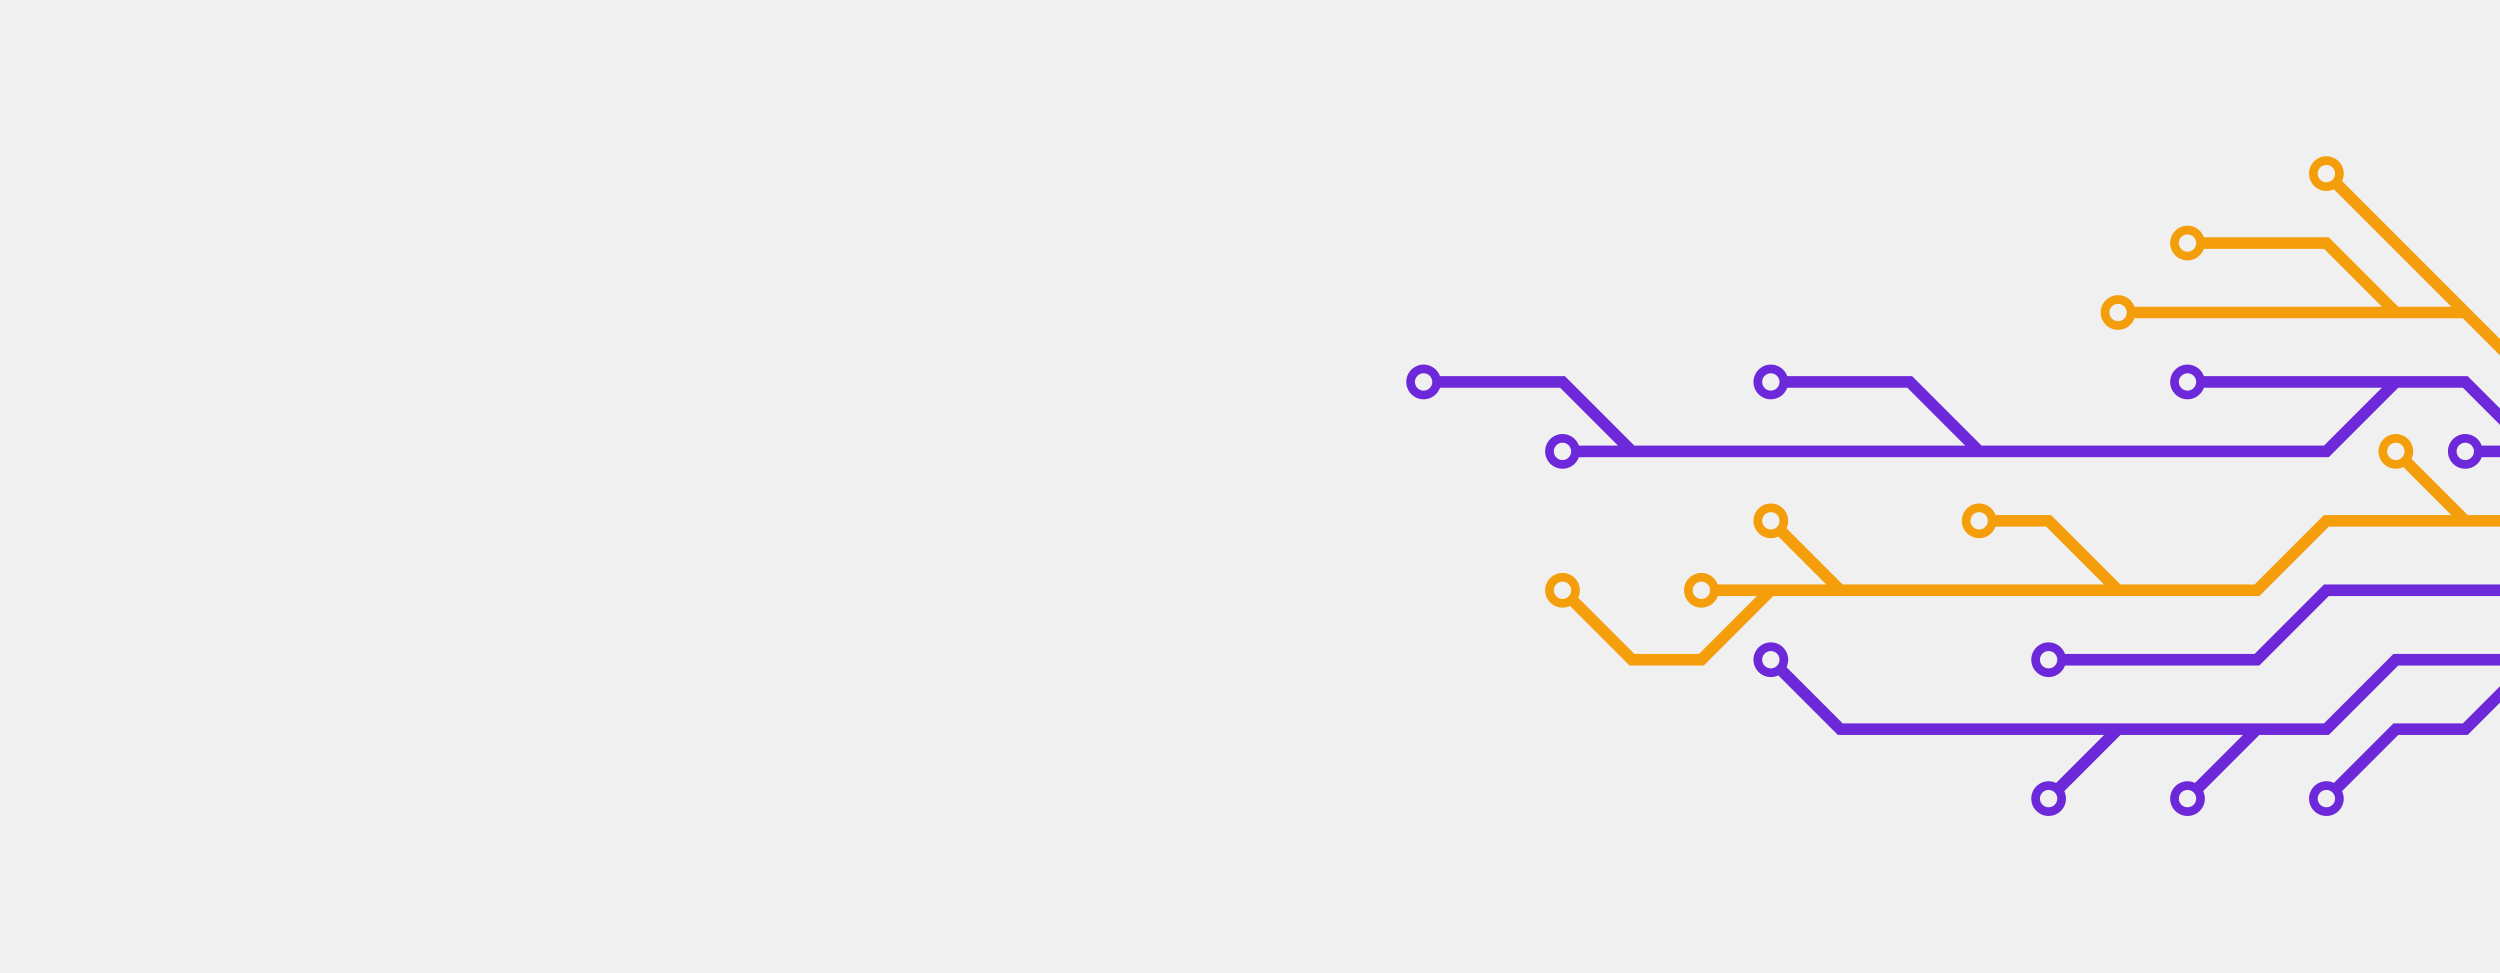
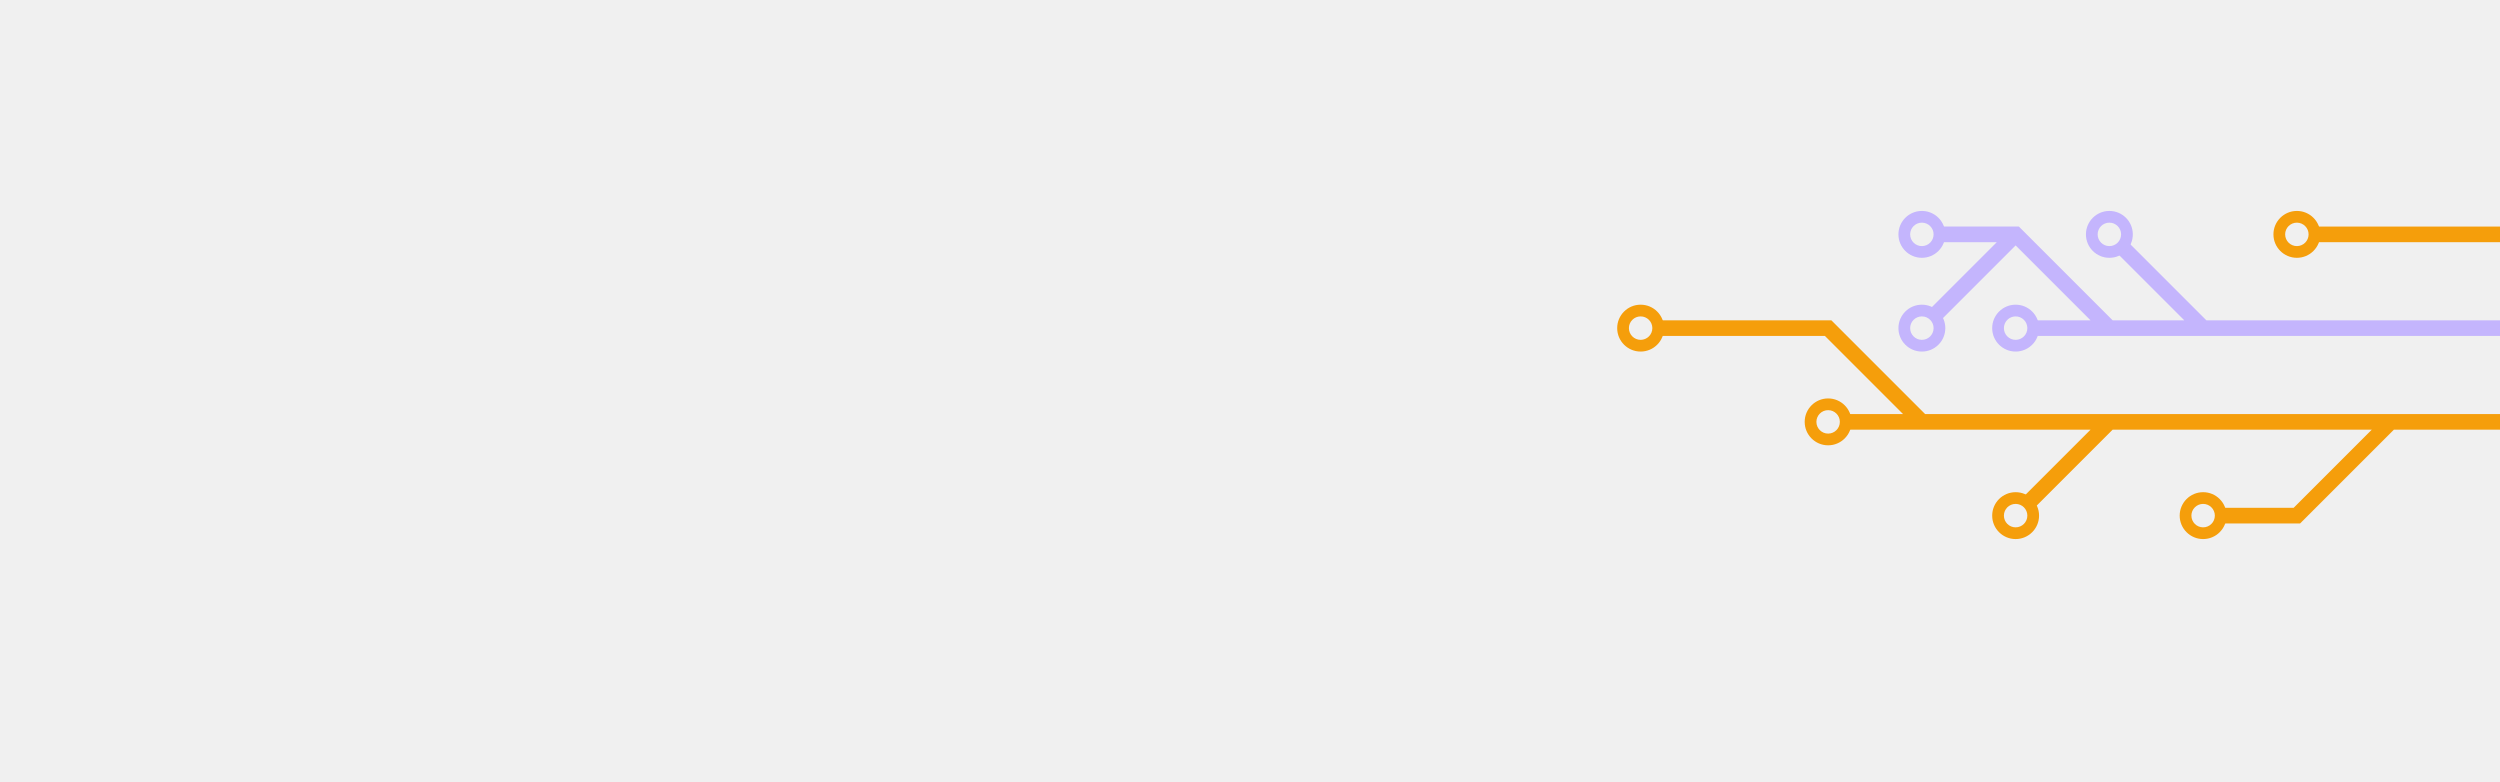
- <svg xmlns="http://www.w3.org/2000/svg" version="1.1" width="1440" height="560" preserveAspectRatio="none" viewBox="0 0 1440 560">
-   <g mask="url(&quot;#SvgjsMask1433&quot;)" fill="none">
-     <g mask="url(&quot;#SvgjsMask1434&quot;)">
-       <path d="M1020 340L980 340M1220 340L1180 300L1140 300M1060 340L1020 300M1420 300L1380 260M1500 300L1460 300L1420 300L1380 300L1340 300L1300 340L1260 340L1220 340L1180 340L1140 340L1100 340L1060 340L1020 340L980 380L940 380L900 340" stroke="rgba(245, 158, 11, 1)" stroke-width="6.67" />
-       <path d="M890 340 a10 10 0 1 0 20 0 a10 10 0 1 0 -20 0zM970 340 a10 10 0 1 0 20 0 a10 10 0 1 0 -20 0zM1130 300 a10 10 0 1 0 20 0 a10 10 0 1 0 -20 0zM1010 300 a10 10 0 1 0 20 0 a10 10 0 1 0 -20 0zM1370 260 a10 10 0 1 0 20 0 a10 10 0 1 0 -20 0z" fill="rgba(245, 158, 11, 1)" />
-       <path d="M1460 260L1420 260M1380 220L1340 220L1300 220L1260 220M1140 260L1100 220L1060 220L1020 220M940 260L900 220L860 220L820 220M1500 260L1460 260L1420 220L1380 220L1340 260L1300 260L1260 260L1220 260L1180 260L1140 260L1100 260L1060 260L1020 260L980 260L940 260L900 260" stroke="rgba(109, 40, 217, 1)" stroke-width="6.67" />
-       <path d="M890 260 a10 10 0 1 0 20 0 a10 10 0 1 0 -20 0zM1410 260 a10 10 0 1 0 20 0 a10 10 0 1 0 -20 0zM1250 220 a10 10 0 1 0 20 0 a10 10 0 1 0 -20 0zM1010 220 a10 10 0 1 0 20 0 a10 10 0 1 0 -20 0zM810 220 a10 10 0 1 0 20 0 a10 10 0 1 0 -20 0z" fill="rgba(109, 40, 217, 1)" />
-       <path d="M1500 340L1460 340L1420 340L1380 340L1340 340L1300 380L1260 380L1220 380L1180 380" stroke="rgba(109, 40, 217, 1)" stroke-width="6.67" />
-       <path d="M1170 380 a10 10 0 1 0 20 0 a10 10 0 1 0 -20 0z" fill="rgba(109, 40, 217, 1)" />
-       <path d="M1380 180L1340 140L1300 140L1260 140M1420 180L1380 140L1340 100M1500 220L1460 220L1420 180L1380 180L1340 180L1300 180L1260 180L1220 180" stroke="rgba(245, 158, 11, 1)" stroke-width="6.67" />
-       <path d="M1210 180 a10 10 0 1 0 20 0 a10 10 0 1 0 -20 0zM1250 140 a10 10 0 1 0 20 0 a10 10 0 1 0 -20 0zM1330 100 a10 10 0 1 0 20 0 a10 10 0 1 0 -20 0z" fill="rgba(245, 158, 11, 1)" />
-       <path d="M1300 420L1260 460M1220 420L1180 460M1460 380L1420 420L1380 420L1340 460M1500 380L1460 380L1420 380L1380 380L1340 420L1300 420L1260 420L1220 420L1180 420L1140 420L1100 420L1060 420L1020 380" stroke="rgba(109, 40, 217, 1)" stroke-width="6.67" />
-       <path d="M1010 380 a10 10 0 1 0 20 0 a10 10 0 1 0 -20 0zM1250 460 a10 10 0 1 0 20 0 a10 10 0 1 0 -20 0zM1170 460 a10 10 0 1 0 20 0 a10 10 0 1 0 -20 0zM1330 460 a10 10 0 1 0 20 0 a10 10 0 1 0 -20 0z" fill="rgba(109, 40, 217, 1)" />
+ <svg xmlns="http://www.w3.org/2000/svg" version="1.1" width="1280" height="400" preserveAspectRatio="none" viewBox="0 0 1280 400">
+   <g mask="url(&quot;#SvgjsMask2935&quot;)" fill="none">
+     <g mask="url(&quot;#SvgjsMask2936&quot;)">
+       <path d="M1224 216L1176 264L1128 264M1080 216L1032 264M984 216L936 168L888 168L840 168M1320 216L1272 216L1224 216L1176 216L1128 216L1080 216L1032 216L984 216L936 216" stroke="rgba(245, 158, 11, 1)" stroke-width="8" />
+       <path d="M924 216 a12 12 0 1 0 24 0 a12 12 0 1 0 -24 0zM1116 264 a12 12 0 1 0 24 0 a12 12 0 1 0 -24 0zM1020 264 a12 12 0 1 0 24 0 a12 12 0 1 0 -24 0zM828 168 a12 12 0 1 0 24 0 a12 12 0 1 0 -24 0z" fill="rgba(245, 158, 11, 1)" />
+       <path d="M1032 120L984 168M1080 168L1032 168M1128 168L1080 120M1320 168L1272 168L1224 168L1176 168L1128 168L1080 168L1032 120L984 120" stroke="rgba(196, 181, 253, 1)" stroke-width="8" />
+       <path d="M972 120 a12 12 0 1 0 24 0 a12 12 0 1 0 -24 0zM972 168 a12 12 0 1 0 24 0 a12 12 0 1 0 -24 0zM1020 168 a12 12 0 1 0 24 0 a12 12 0 1 0 -24 0zM1068 120 a12 12 0 1 0 24 0 a12 12 0 1 0 -24 0z" fill="rgba(196, 181, 253, 1)" />
+       <path d="M1320 120L1272 120L1224 120L1176 120" stroke="rgba(245, 158, 11, 1)" stroke-width="8" />
+       <path d="M1164 120 a12 12 0 1 0 24 0 a12 12 0 1 0 -24 0z" fill="rgba(245, 158, 11, 1)" />
    </g>
  </g>
  <defs>
-     <mask id="SvgjsMask1433">
-       <rect width="1440" height="560" fill="#ffffff" />
+     <mask id="SvgjsMask2935">
+       <rect width="1280" height="400" fill="#ffffff" />
    </mask>
-     <mask id="SvgjsMask1434">
-       <rect width="1440" height="560" fill="white" />
-       <path d="M895 340 a5 5 0 1 0 10 0 a5 5 0 1 0 -10 0zM975 340 a5 5 0 1 0 10 0 a5 5 0 1 0 -10 0zM1135 300 a5 5 0 1 0 10 0 a5 5 0 1 0 -10 0zM1015 300 a5 5 0 1 0 10 0 a5 5 0 1 0 -10 0zM1375 260 a5 5 0 1 0 10 0 a5 5 0 1 0 -10 0z" fill="black" />
-       <path d="M895 260 a5 5 0 1 0 10 0 a5 5 0 1 0 -10 0zM1415 260 a5 5 0 1 0 10 0 a5 5 0 1 0 -10 0zM1255 220 a5 5 0 1 0 10 0 a5 5 0 1 0 -10 0zM1015 220 a5 5 0 1 0 10 0 a5 5 0 1 0 -10 0zM815 220 a5 5 0 1 0 10 0 a5 5 0 1 0 -10 0z" fill="black" />
-       <path d="M1175 380 a5 5 0 1 0 10 0 a5 5 0 1 0 -10 0z" fill="black" />
-       <path d="M1215 180 a5 5 0 1 0 10 0 a5 5 0 1 0 -10 0zM1255 140 a5 5 0 1 0 10 0 a5 5 0 1 0 -10 0zM1335 100 a5 5 0 1 0 10 0 a5 5 0 1 0 -10 0z" fill="black" />
-       <path d="M1015 380 a5 5 0 1 0 10 0 a5 5 0 1 0 -10 0zM1255 460 a5 5 0 1 0 10 0 a5 5 0 1 0 -10 0zM1175 460 a5 5 0 1 0 10 0 a5 5 0 1 0 -10 0zM1335 460 a5 5 0 1 0 10 0 a5 5 0 1 0 -10 0z" fill="black" />
+     <mask id="SvgjsMask2936">
+       <rect width="1280" height="400" fill="white" />
+       <path d="M930 216 a6 6 0 1 0 12 0 a6 6 0 1 0 -12 0zM1122 264 a6 6 0 1 0 12 0 a6 6 0 1 0 -12 0zM1026 264 a6 6 0 1 0 12 0 a6 6 0 1 0 -12 0zM834 168 a6 6 0 1 0 12 0 a6 6 0 1 0 -12 0z" fill="black" />
+       <path d="M978 120 a6 6 0 1 0 12 0 a6 6 0 1 0 -12 0zM978 168 a6 6 0 1 0 12 0 a6 6 0 1 0 -12 0zM1026 168 a6 6 0 1 0 12 0 a6 6 0 1 0 -12 0zM1074 120 a6 6 0 1 0 12 0 a6 6 0 1 0 -12 0z" fill="black" />
+       <path d="M1170 120 a6 6 0 1 0 12 0 a6 6 0 1 0 -12 0z" fill="black" />
    </mask>
  </defs>
</svg>
